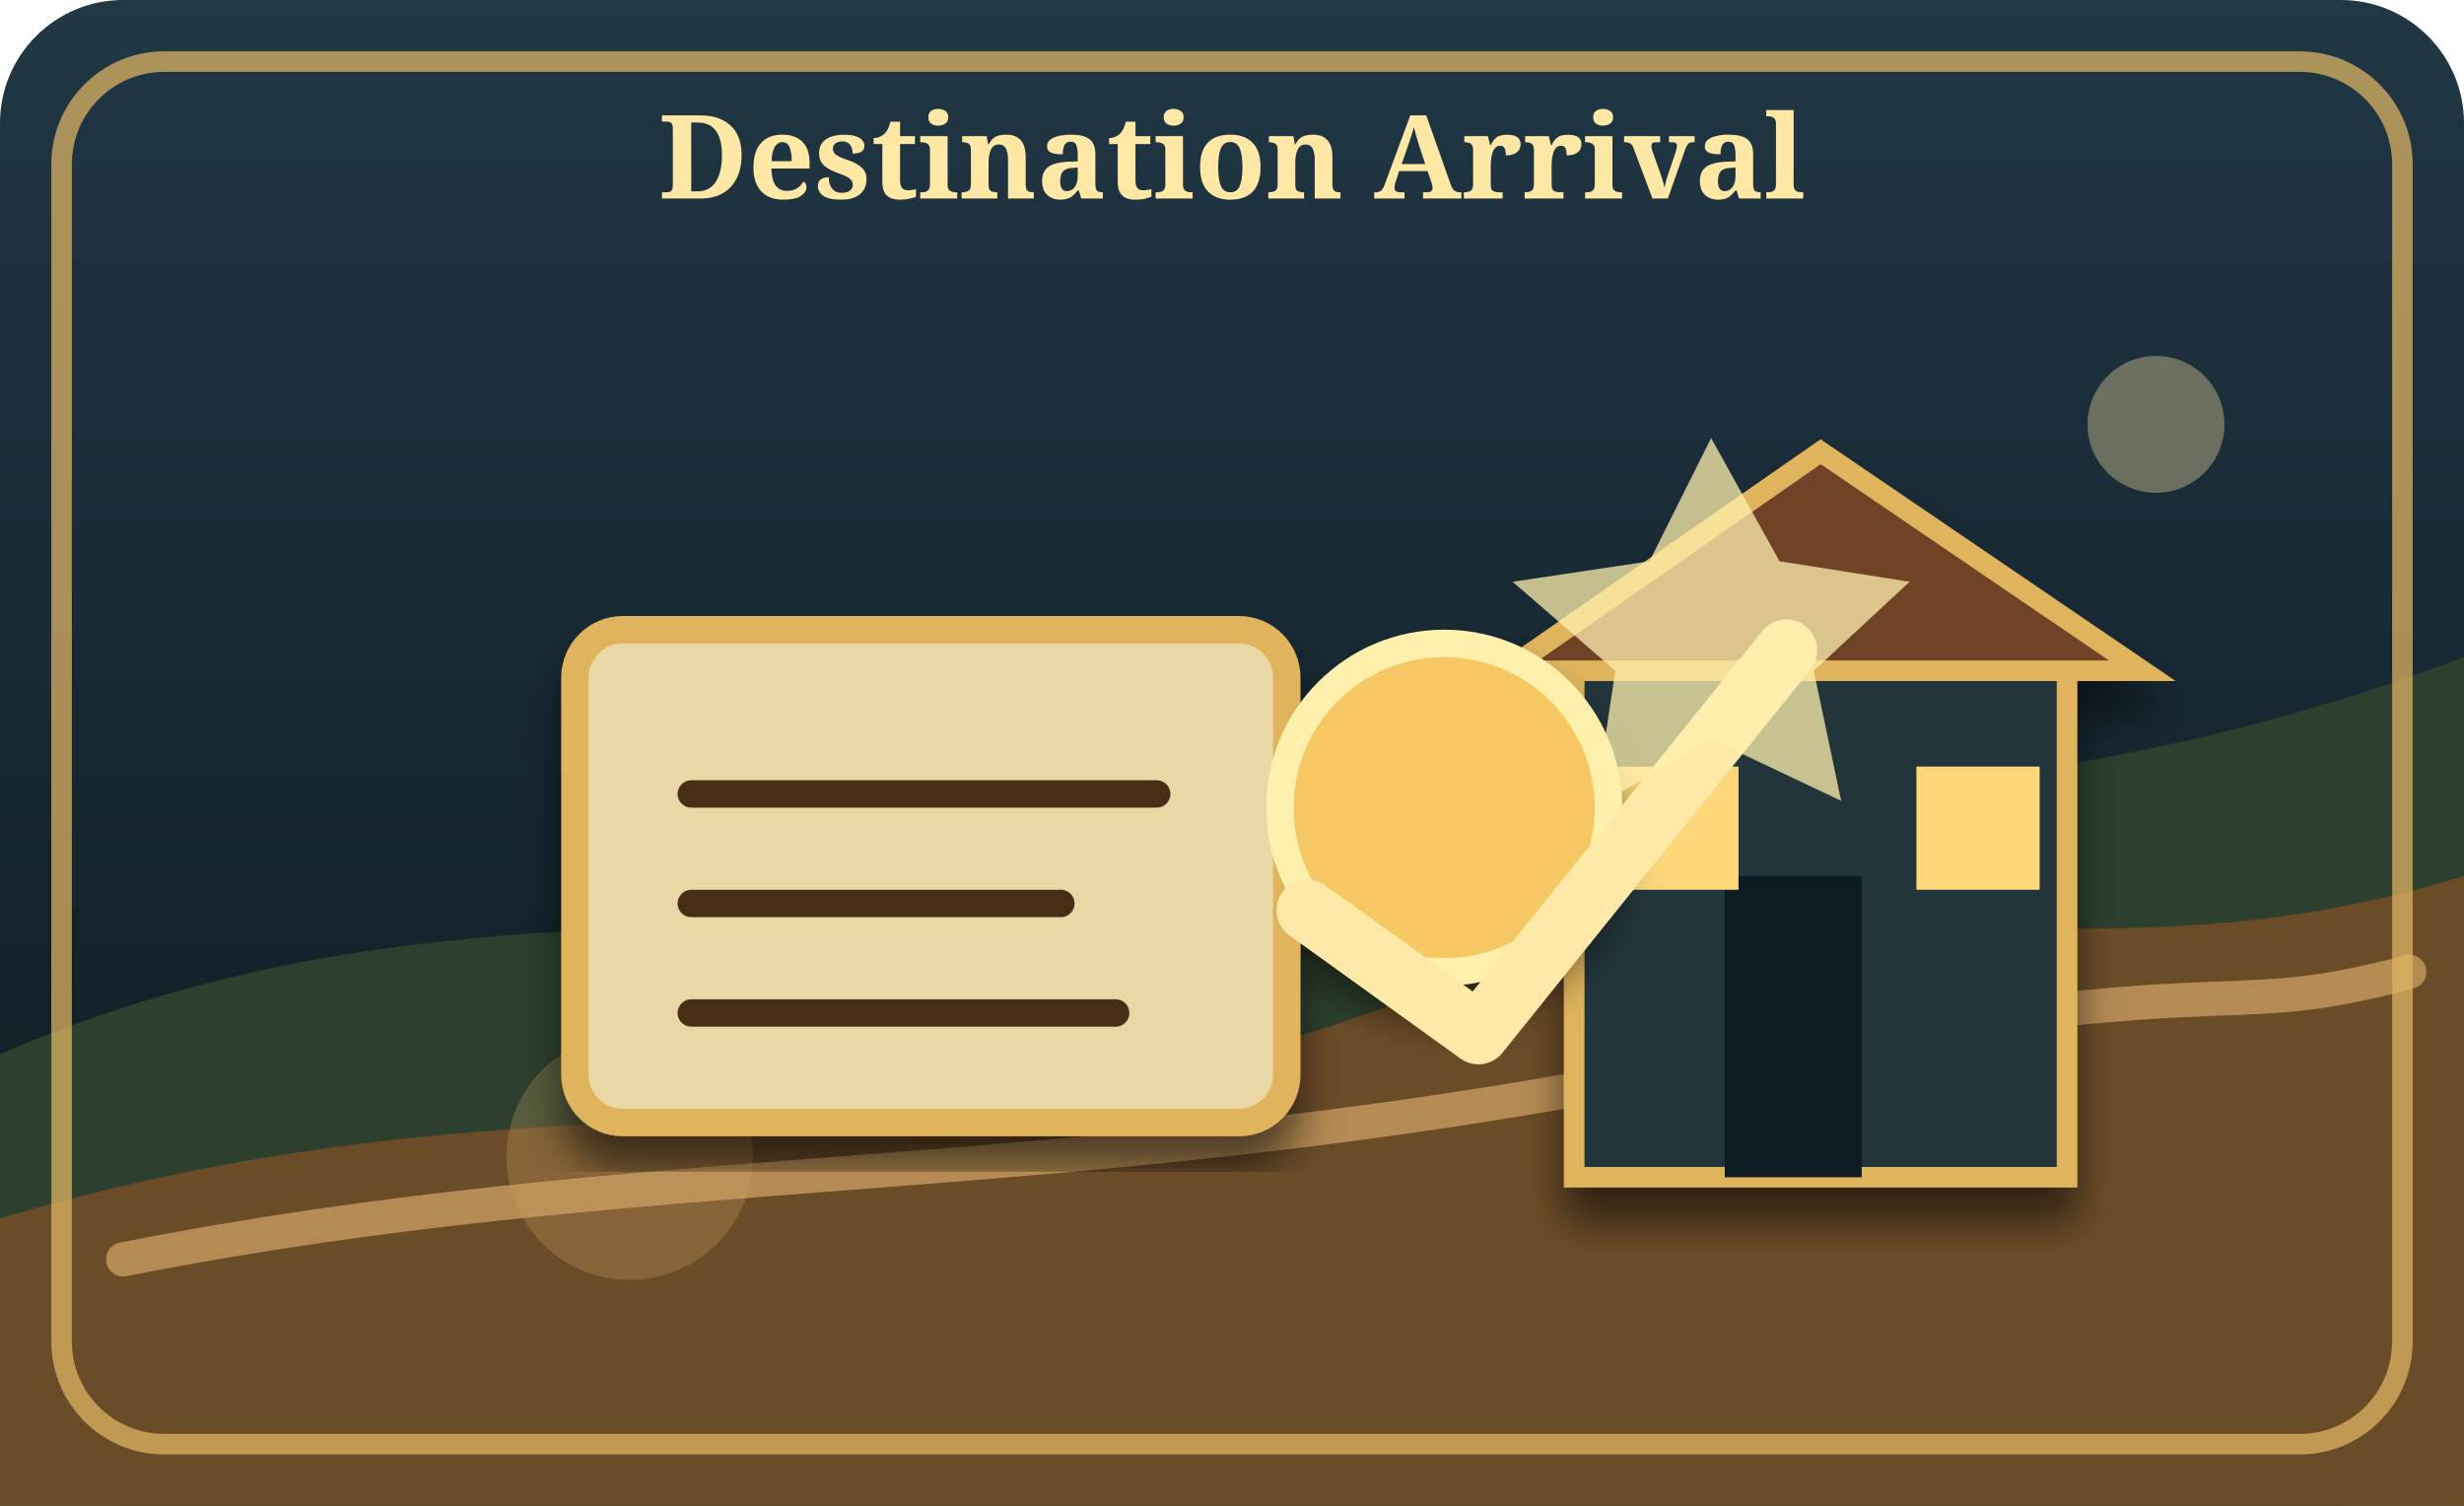
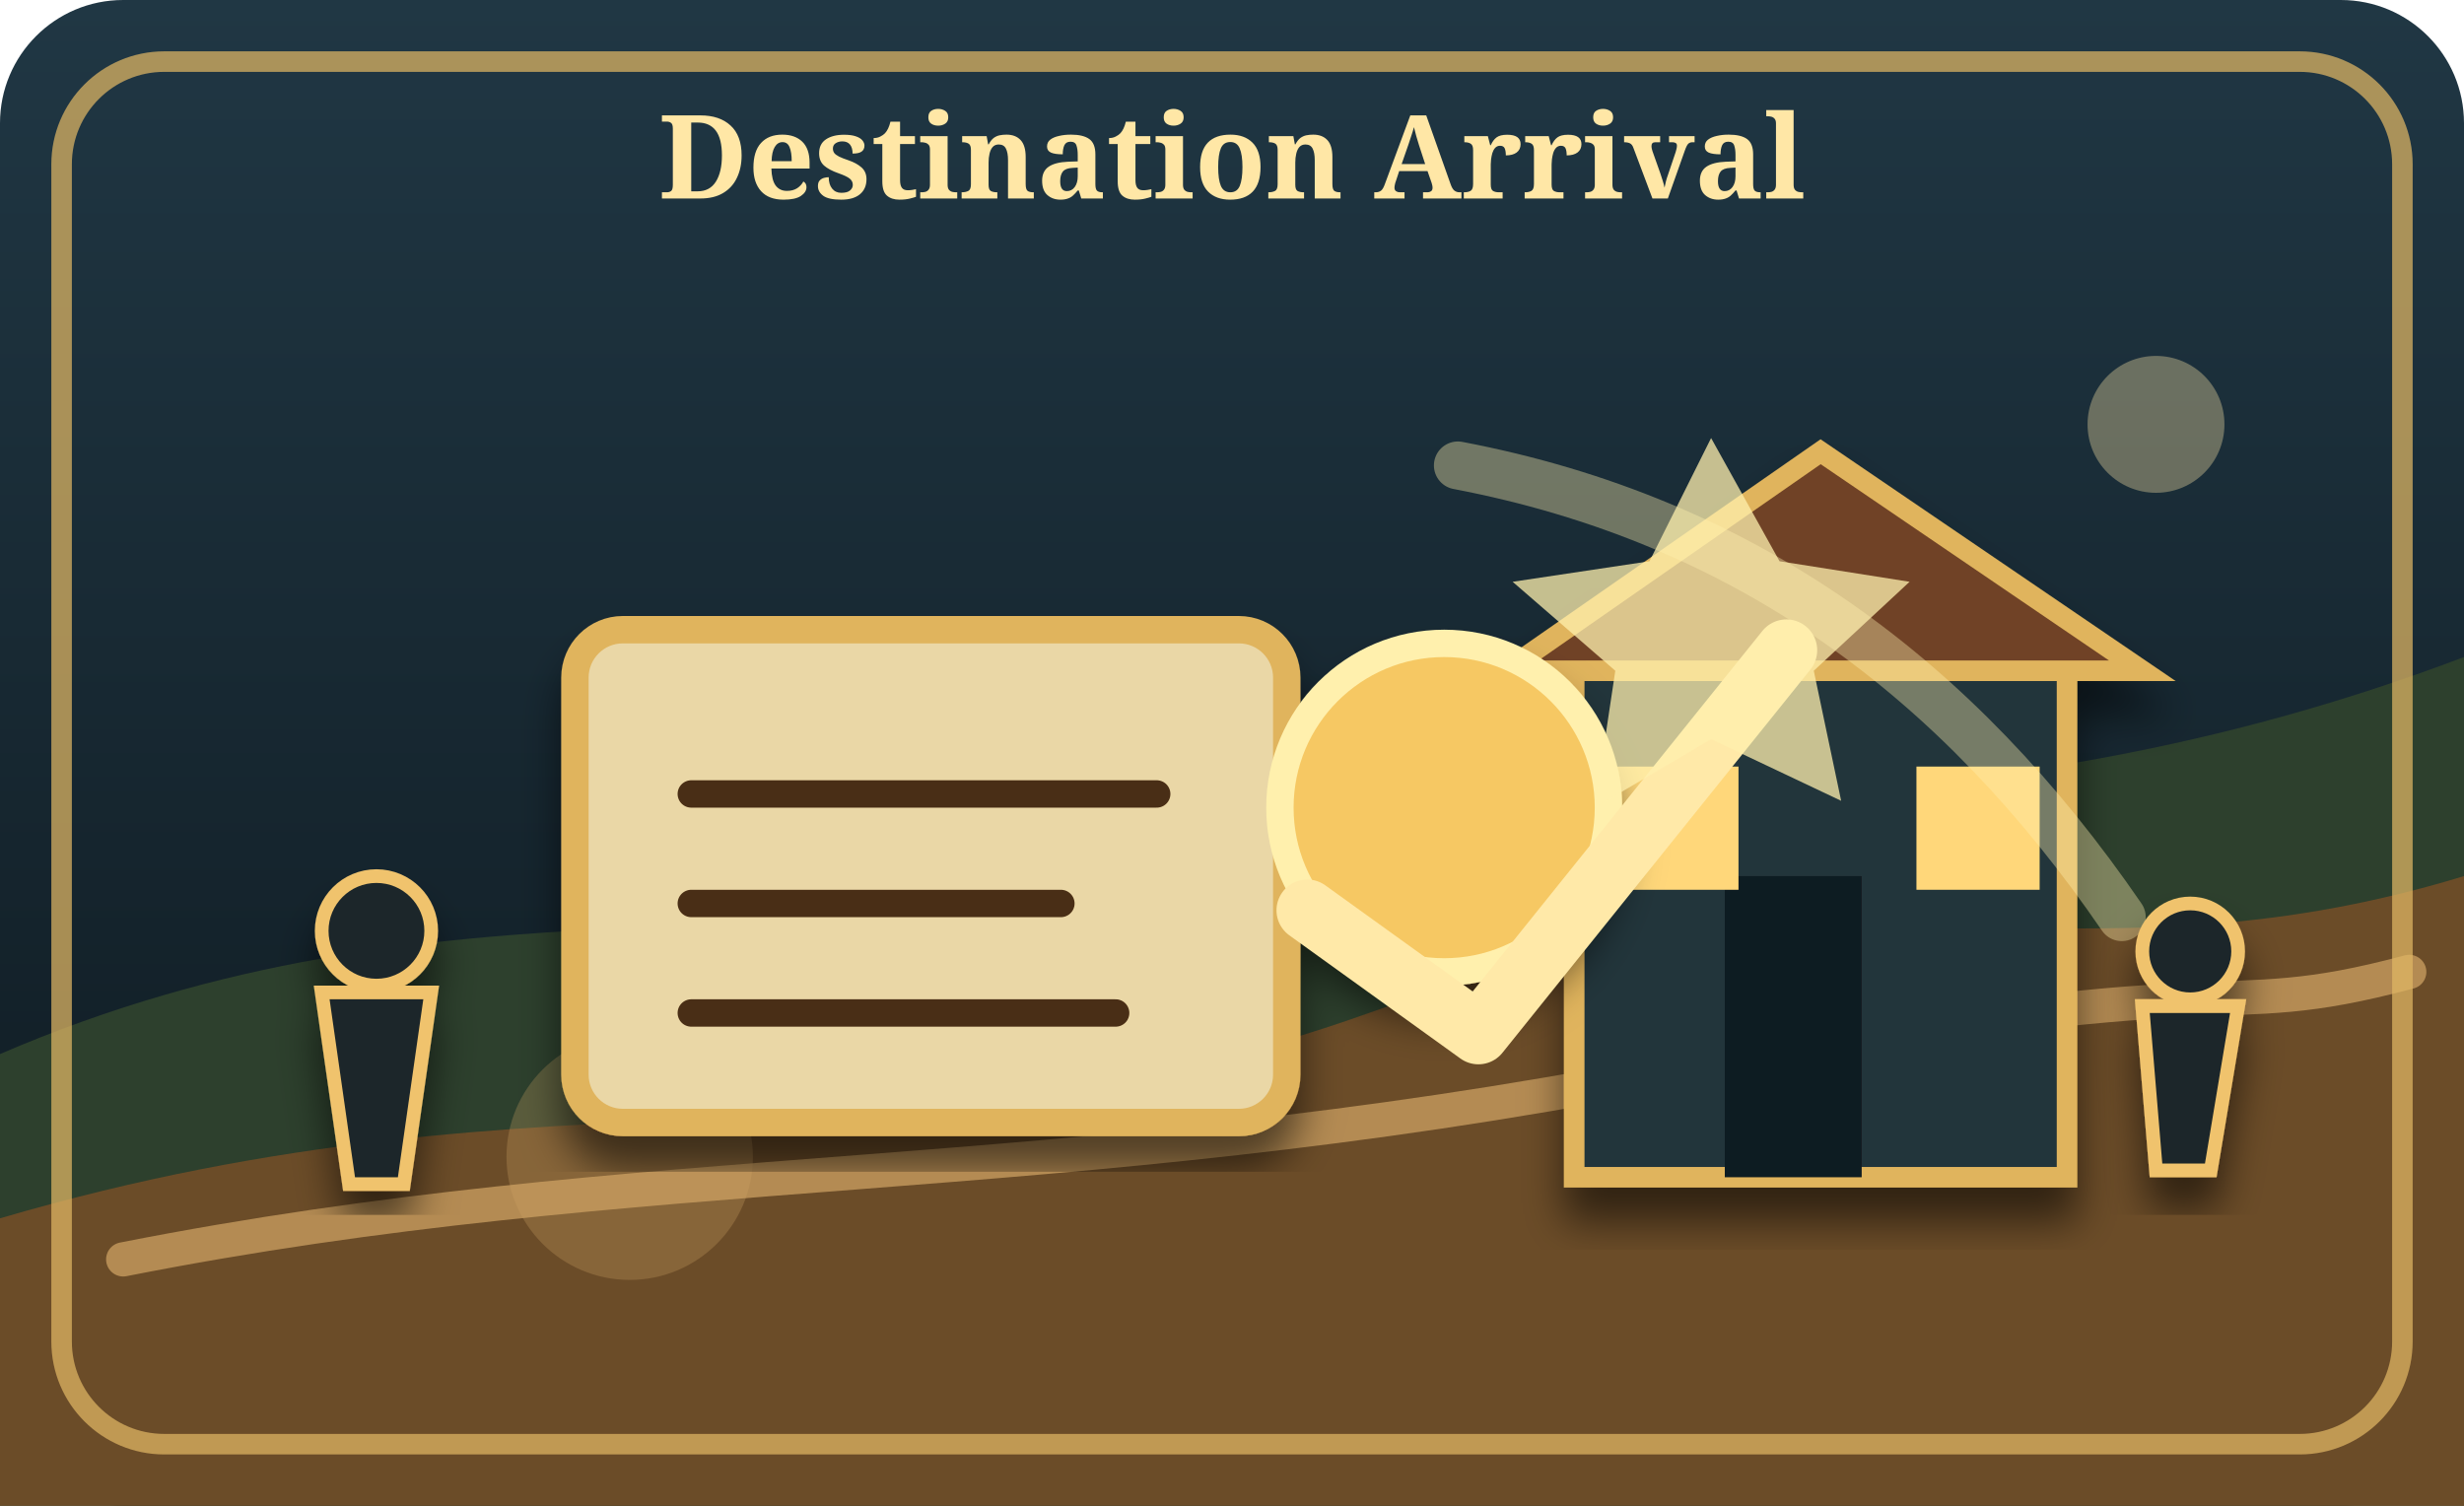
<svg xmlns="http://www.w3.org/2000/svg" viewBox="0 0 360 220" role="img" aria-label="Destination Arrival">
  <defs>
    <style>
      .glint { animation: glint 2.8s ease-in-out infinite; transform-origin: center; }
      .dust { animation: dust 3s ease-in-out infinite; }
      .wire { animation: wire 2.4s steps(2, end) infinite; }
      .rain { animation: rain 2.2s linear infinite; }
      @keyframes glint { 0%, 100% { opacity: .28; transform: scale(.82); } 50% { opacity: .95; transform: scale(1.18); } }
      @keyframes dust { 0%, 100% { opacity: .25; transform: translateX(-6px); } 50% { opacity: .65; transform: translateX(8px); } }
      @keyframes wire { 0%, 100% { opacity: .35; } 50% { opacity: 1; } }
      @keyframes rain { from { transform: translateX(-18px); } to { transform: translateX(18px); } }
      @media (prefers-reduced-motion: reduce) { .glint, .dust, .wire, .rain { animation: none; } }
    </style>
    <linearGradient id="sky" x1="0" x2="0" y1="0" y2="1">
      <stop offset="0" stop-color="#203744" />
      <stop offset="1" stop-color="#0d171d" />
    </linearGradient>
    <linearGradient id="gold" x1="0" x2="1">
      <stop offset="0" stop-color="#fff0ae" />
      <stop offset=".5" stop-color="#d59d3e" />
      <stop offset="1" stop-color="#fff1b8" />
    </linearGradient>
    <filter id="shadow">
      <feDropShadow dx="0" dy="5" stdDeviation="3" flood-color="#000" flood-opacity=".55" />
    </filter>
  </defs>
  <rect width="360" height="220" rx="18" fill="url(#sky)" />
  <path d="M0 154 C65 126 118 142 176 127 S286 124 360 96 V220 H0z" fill="#2d402d" />
  <path d="M0 178 C82 154 130 173 200 148 S301 146 360 128 V220 H0z" fill="#6b4c28" />
  <path d="M18 184 C94 169 154 174 242 157 S322 150 352 142" fill="none" stroke="#d0a464" stroke-width="5" stroke-linecap="round" opacity=".72" />
  <circle class="dust" cx="92" cy="169" r="18" fill="#d0a464" opacity=".28" />
  <circle class="glint" cx="315" cy="62" r="10" fill="#ffe9a8" opacity=".35" />
  <g filter="url(#shadow)">
    <path d="M230 94h72v78h-72z" fill="#24363a" stroke="#e0b45d" stroke-width="3" />
    <path d="M220 98l46-32 47 32z" fill="#704225" stroke="#e0b45d" stroke-width="3" />
    <rect x="252" y="128" width="20" height="44" fill="#111b20" />
    <rect x="236" y="112" width="18" height="18" fill="#ffd77a" />
    <rect x="280" y="112" width="18" height="18" fill="#ffd77a" />
  </g>
  <g filter="url(#shadow)">
    <rect x="84" y="92" width="104" height="72" rx="7" fill="#ead7a6" stroke="#e0b45d" stroke-width="4" />
    <path d="M101 116h68M101 132h54M101 148h62" stroke="#4a2d13" stroke-width="4" stroke-linecap="round" />
    <circle class="glint" cx="211" cy="118" r="24" fill="#f6c863" stroke="#fff0ad" stroke-width="4" />
  </g>
+   <path class="glint" d="M213 68c42 8 73 31 97 66" fill="none" stroke="#fff0ad" stroke-width="7" stroke-linecap="round" opacity=".38" />
+   <g filter="url(#shadow)" fill="#1a262b" stroke="#f0c36d" stroke-width="2">
+     <circle cx="55" cy="136" r="8" />
+     <path d="M47 145h16l-4 28H51z" />
+     <circle cx="320" cy="139" r="7" />
+     <path d="M313 147h14l-4 24h-8z" />
+   </g>
  <path d="M191 133l25 18 45-56" fill="none" stroke="#ffe9a8" stroke-width="9" stroke-linecap="round" stroke-linejoin="round" />
  <path class="glint" d="M250 64l10 18 19 3-14 13 4 19-19-9-17 10 3-20-15-13 20-3z" fill="#fff0ad" opacity=".75" />
  <rect x="9" y="9" width="342" height="202" rx="15" fill="none" stroke="#e1b764" stroke-width="3" opacity=".72" />
  <text x="180" y="29" text-anchor="middle" font-family="Georgia,serif" font-size="17" font-weight="800" fill="#ffe7a6">Destination Arrival</text>
</svg>
